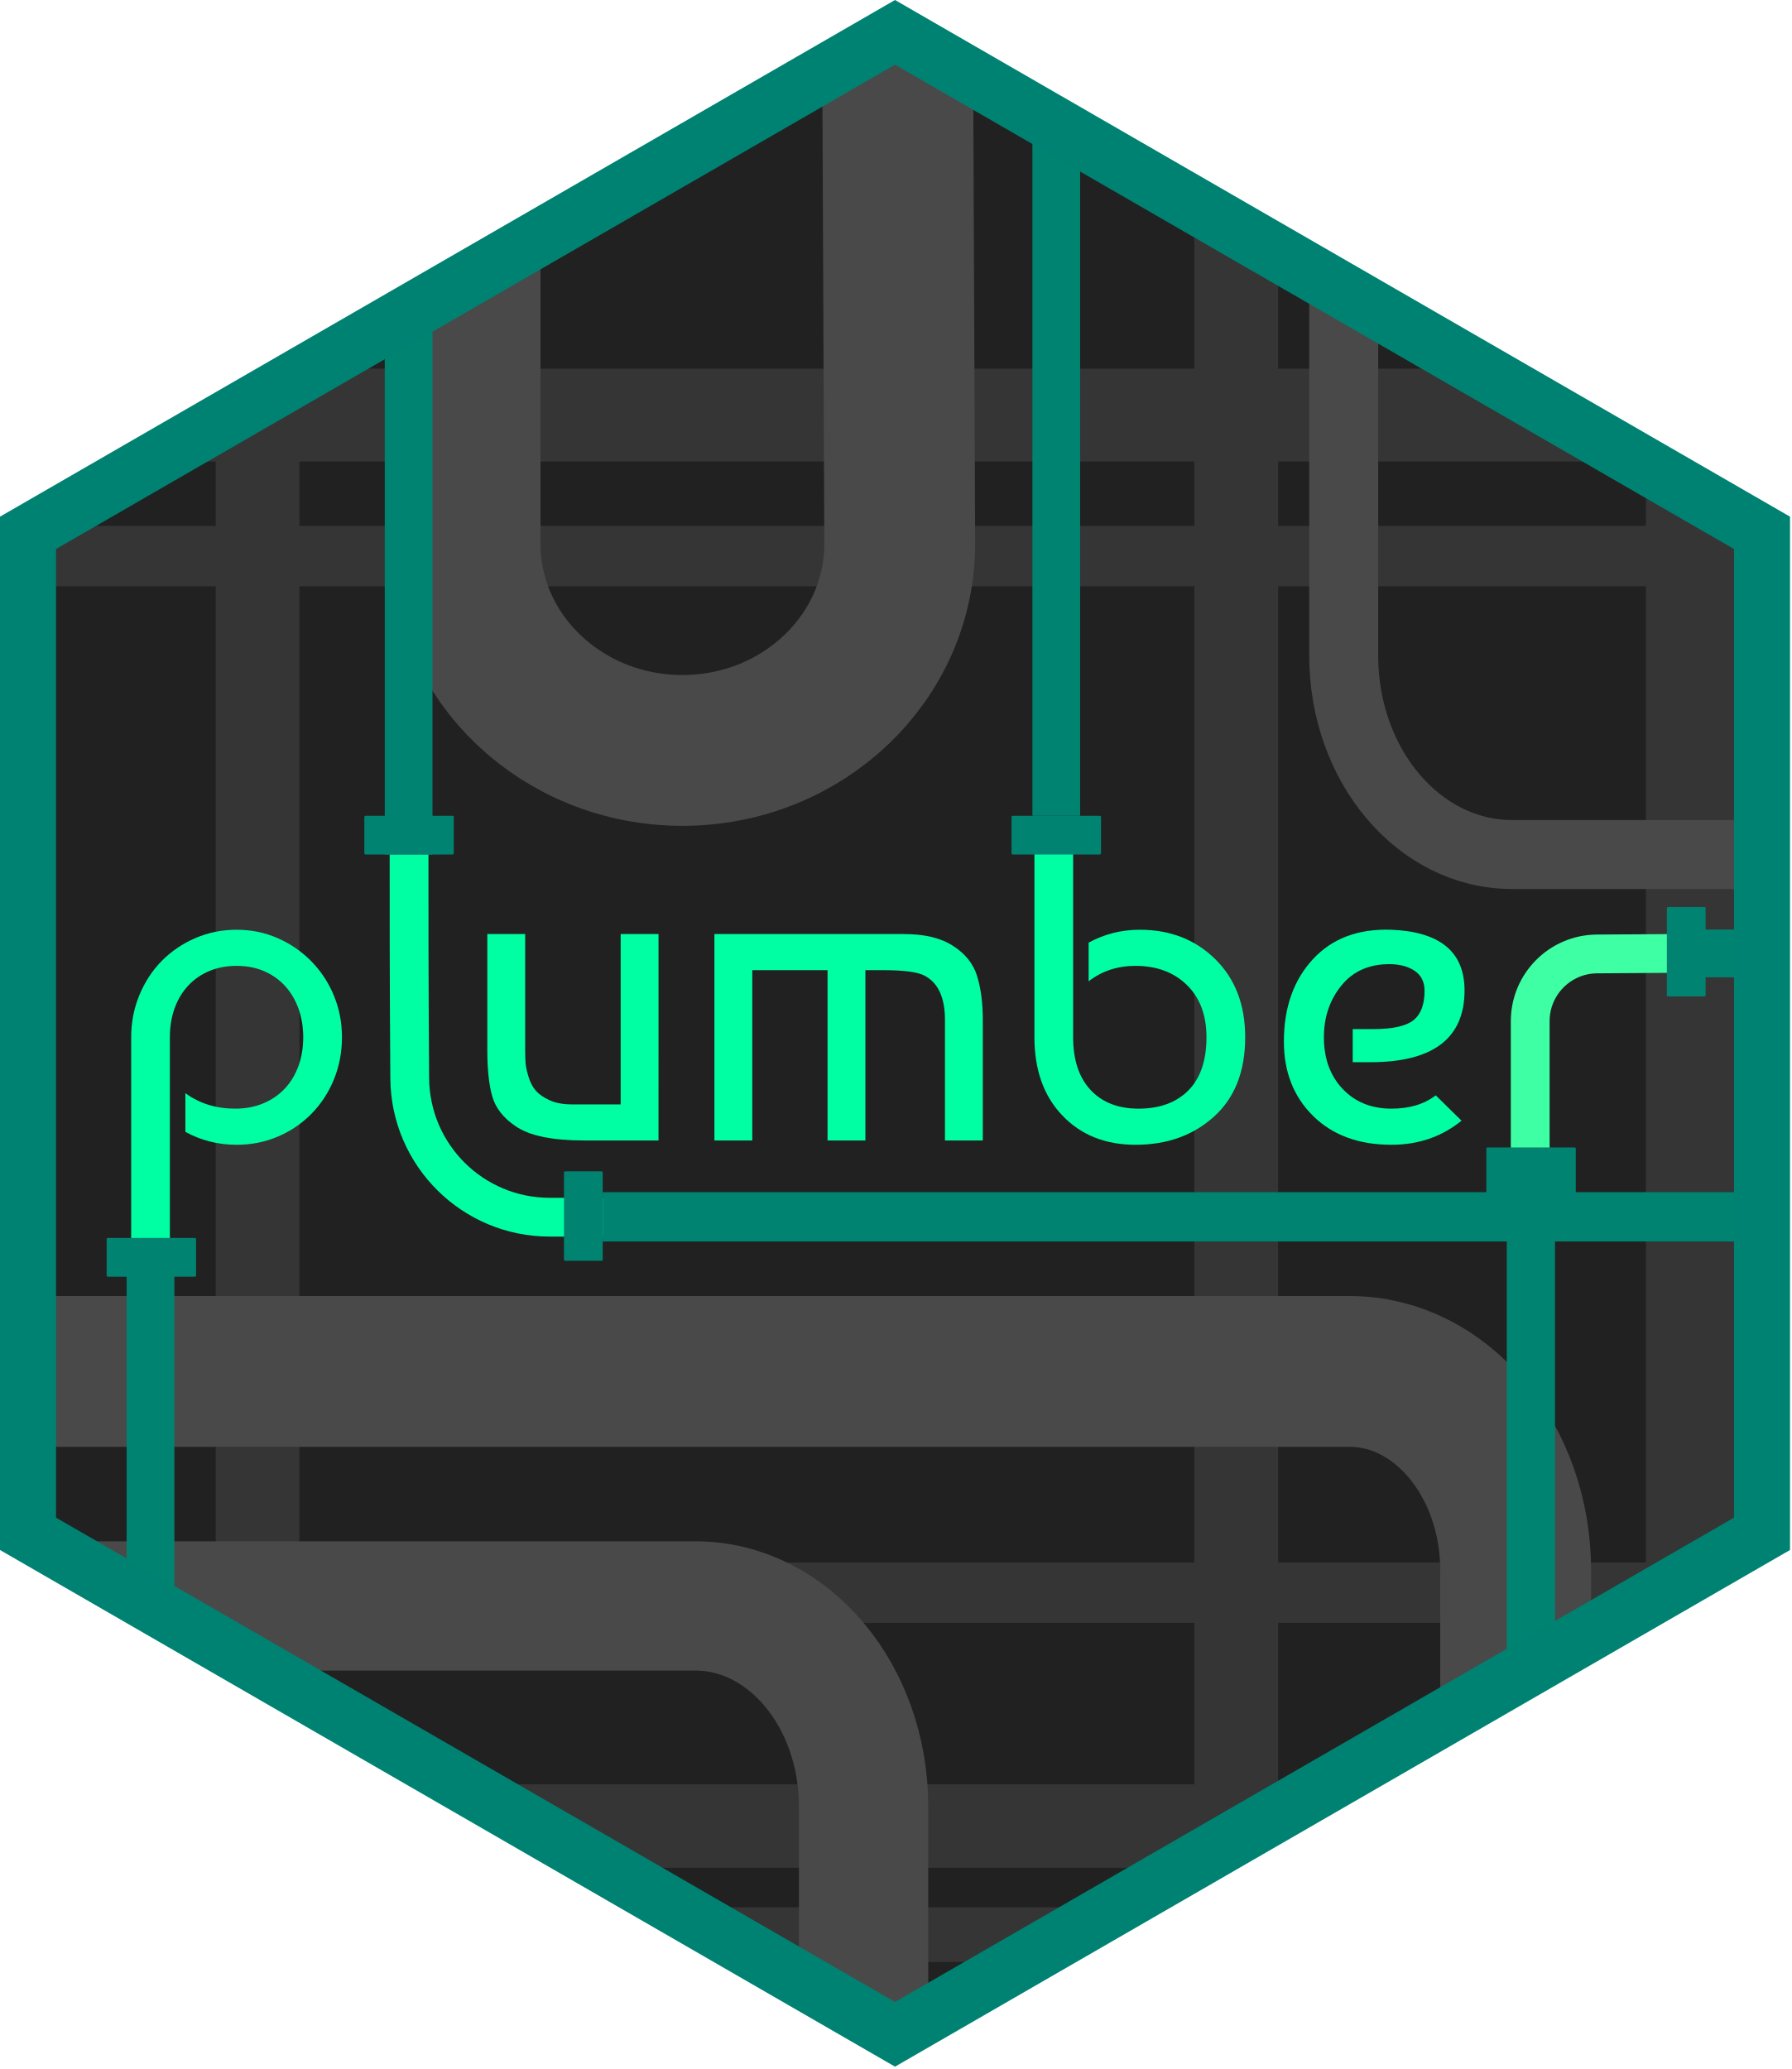
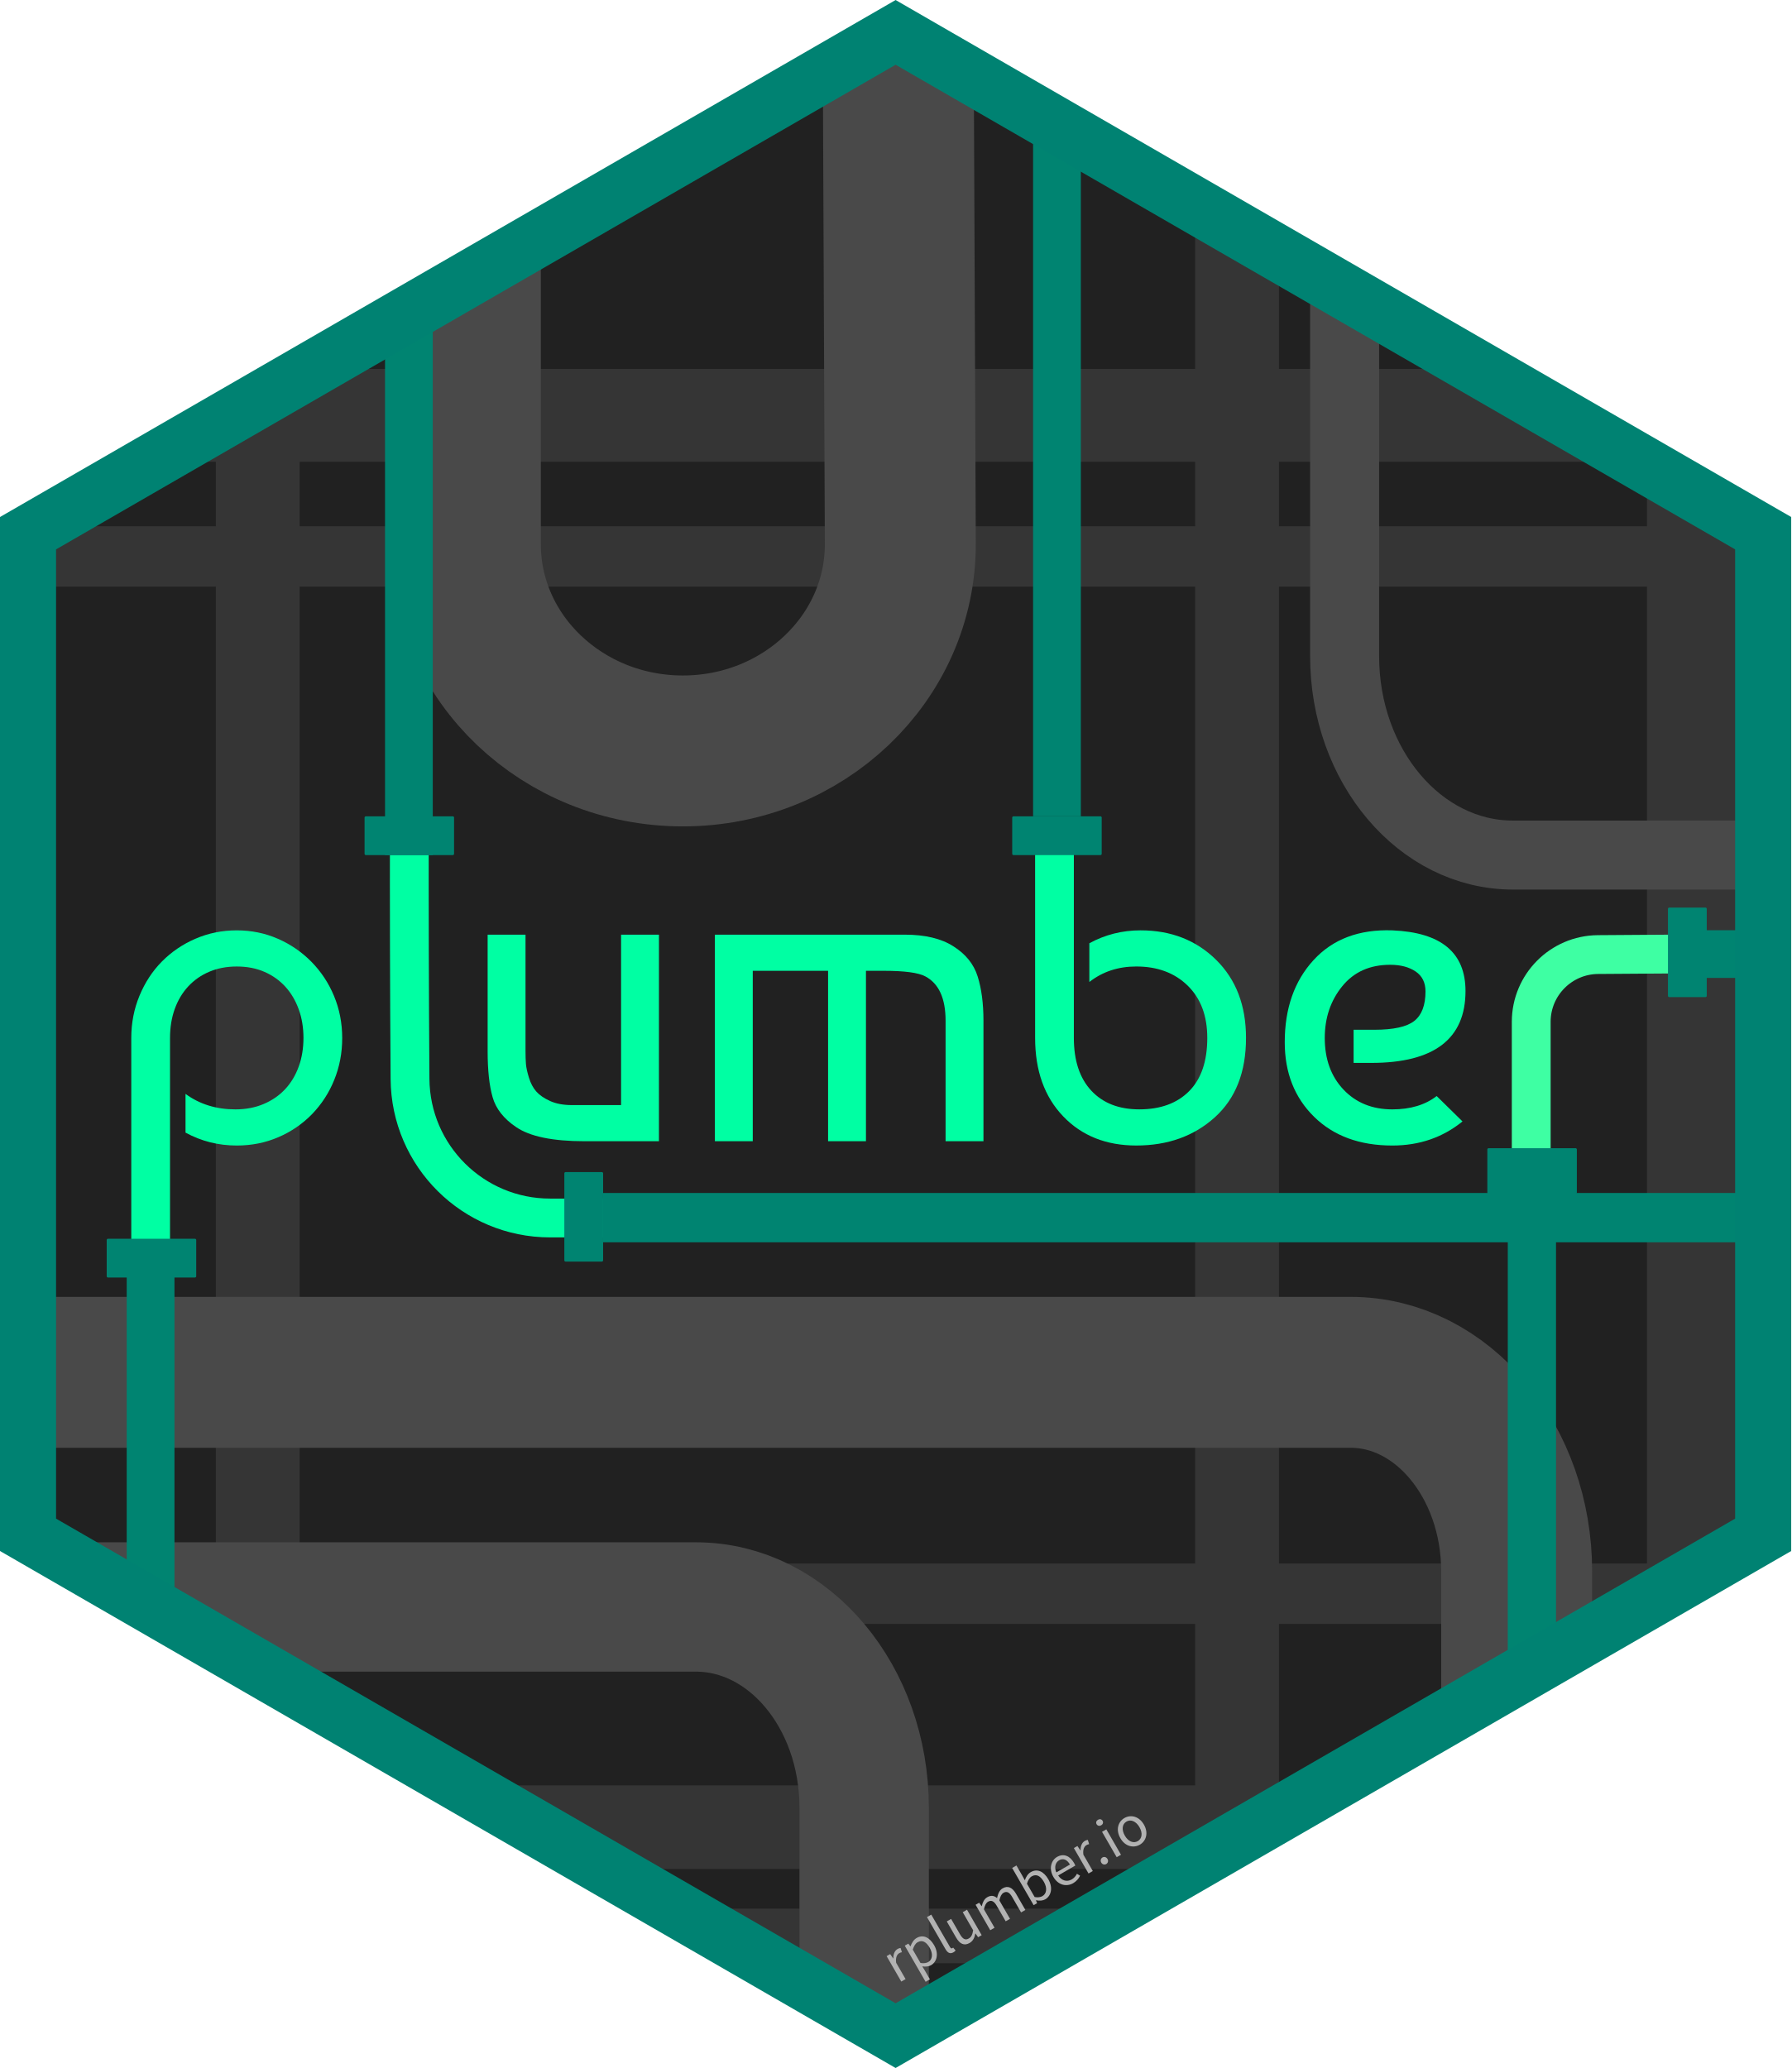
- <svg xmlns="http://www.w3.org/2000/svg" viewBox="4.41 5.435 4157.76 4801.305">
+ <svg xmlns="http://www.w3.org/2000/svg" viewBox="0 0 4153.42 4795.93">
  <defs>
-     <style>.cls-1,.cls-11,.cls-4,.cls-6,.cls-7,.cls-8,.cls-9{fill:none;stroke-miterlimit:10;}.cls-1{stroke:#008272;stroke-width:130px;}.cls-2{clip-path:url(#clip-path);}.cls-3{fill:#212121;}.cls-4{stroke:blue;stroke-width:450px;}.cls-5{fill:#353535;}.cls-6,.cls-7,.cls-8{stroke:#494949;}.cls-6{stroke-width:350px;}.cls-7{stroke-width:300px;}.cls-8{stroke-width:160px;}.cls-9{stroke:#00ffa3;}.cls-11,.cls-9{stroke-width:90px;}.cls-10{fill:#008471;}.cls-11{stroke:#3effa3;}.cls-12{fill:#00ffa3;}</style>
+     <style>.cls-1,.cls-10,.cls-5,.cls-6,.cls-7,.cls-8{fill:none;stroke-miterlimit:10;}.cls-1{stroke:#008272;stroke-width:130px;}.cls-2{clip-path:url(#clip-path);}.cls-3{fill:#212121;}.cls-4{fill:#353535;}.cls-5,.cls-6,.cls-7{stroke:#494949;}.cls-5{stroke-width:350px;}.cls-6{stroke-width:300px;}.cls-7{stroke-width:160px;}.cls-8{stroke:#00ffa3;}.cls-10,.cls-8{stroke-width:90px;}.cls-9{fill:#008471;}.cls-10{stroke:#3effa3;}.cls-11{fill:#00ffa3;}.cls-12{fill:#b2b2b2;}</style>
    <clipPath id="clip-path">
-       <path class="cls-1" d="M4092.76,3564.81V1241.93L2081.09,80.49,1056.93,671.79,69.41,1241.93V3564.81L2081.09,4726.25Z" />
+       <path class="cls-1" d="M4088.35,3559.43V1236.55L2076.68,75.1,1052.52,666.4,65,1236.55V3559.43L2076.68,4720.87Z" />
    </clipPath>
  </defs>
  <g id="Layer_2" data-name="Layer 2">
    <g class="cls-2">
-       <rect class="cls-3" x="1820.26" y="2198.49" width="5000" height="5000" transform="translate(-2241.71 -2295.12)" />
-       <path class="cls-4" d="M-1066.6,1173.89" />
-       <rect class="cls-5" x="1819.8" y="3156.14" width="5000" height="215.38" transform="translate(-2241.71 -2295.12)" />
-       <rect class="cls-5" x="372.81" y="2306.23" width="5000" height="194.29" transform="translate(7517.89 1825.68) translate(-2241.71 -2295.12) rotate(90)" />
-       <rect class="cls-5" x="1517.61" y="2031.96" width="5000" height="388.58" transform="translate(8485.58 503.76) translate(-2241.71 -2295.12) rotate(90)" />
-       <rect class="cls-5" x="1833.75" y="3520.92" width="5000" height="140.13" transform="translate(-2241.71 -2295.12)" />
-       <rect class="cls-5" x="-1897.94" y="2332.29" width="5000" height="194.29" transform="translate(5273.21 4122.49) translate(-2241.71 -2295.12) rotate(90)" />
-       <rect class="cls-5" x="2093.18" y="5926.44" width="5000" height="140.13" transform="translate(-2241.71 -2295.12)" />
-       <rect class="cls-5" x="1203.62" y="6726.76" width="5000" height="126.72" transform="translate(-2241.71 -2295.12)" />
-       <rect class="cls-5" x="1920.61" y="6441.04" width="5000" height="193.84" transform="translate(-2241.71 -2295.12)" />
-       <path class="cls-6" d="M-671.49,3188H3136.26c212.58,0,384.92,206.82,384.92,462V6618.76" />
-       <path class="cls-7" d="M-2241.71,3732.16H1618c215.49,0,390.18,208.39,390.18,465.47V7189" />
-       <path class="cls-6" d="M1083.48-2294.37V1267.36c0,264.83,225.77,479.52,504.28,479.52h0c279.3,0,505.39-215.87,504.27-481.45l-15.09-3559.8" />
-       <path class="cls-8" d="M7372.07,1988.42H3512.35c-215.48,0-390.17-206.57-390.17-461.39V-1438.12" />
-       <path class="cls-9" d="M955.09,170.3c6.93,857-6,1510.79,0,2337.29,1.29,178.47,146.34,322.47,324.82,322.47h2953.8" />
-       <rect class="cls-10" x="2668.07" y="1506.8" width="114.34" height="2644.77" transform="translate(7796.14 2399.06) translate(-2241.71 -2295.12) rotate(90)" />
-       <path class="cls-11" d="M6279.84,2202.15c-914.36,7.39-1671.66,10.12-2570.06,17a156,156,0,0,0-154.85,156V5496.55" />
-       <rect class="cls-10" x="5742.28" y="5018.71" width="111.87" height="1238.07" transform="translate(-2241.71 -2295.12)" />
-       <rect class="cls-10" x="3961.45" y="2118.12" width="110.72" height="199.74" transform="translate(4040.54 8529.91) translate(-2241.71 -2295.12) rotate(-90)" />
-       <rect class="cls-10" x="2539.96" y="5245.69" width="110.72" height="1458.11" transform="translate(-2241.71 -2295.12)" />
-       <rect class="cls-10" x="3138.88" y="2875.89" width="110.72" height="1407.65" transform="translate(-2241.71 -2295.12)" />
-       <rect class="cls-10" x="4641.6" y="2461.68" width="110.72" height="1731.94" transform="translate(-2241.71 -2295.12)" />
+       <rect class="cls-3" x="-425.86" y="-102.01" width="5000" height="5000" />
+       <rect class="cls-4" x="-426.32" y="855.64" width="5000" height="215.38" />
+       <rect class="cls-4" x="368.4" y="2300.84" width="5000" height="194.29" transform="translate(5266.38 -470.41) rotate(90)" />
+       <rect class="cls-4" x="1513.2" y="2026.58" width="5000" height="388.58" transform="translate(6234.07 -1792.34) rotate(90)" />
+       <rect class="cls-4" x="-412.37" y="1220.41" width="5000" height="140.13" />
+       <rect class="cls-4" x="-1902.35" y="2326.9" width="5000" height="194.29" transform="translate(3021.7 1826.4) rotate(90)" />
+       <rect class="cls-4" x="-152.95" y="3625.94" width="5000" height="140.13" />
+       <rect class="cls-4" x="-1042.51" y="4426.26" width="5000" height="126.72" />
+       <rect class="cls-4" x="-325.52" y="4140.54" width="5000" height="193.84" />
+       <path class="cls-5" d="M-675.89,3182.6H3131.85c212.58,0,384.92,206.83,384.92,462V6613.37" />
+       <path class="cls-6" d="M-2246.12,3726.77H1613.59c215.49,0,390.18,208.4,390.18,465.47V7183.6" />
+       <path class="cls-5" d="M1079.07-2299.76V1262c0,264.83,225.77,479.51,504.28,479.51h0c279.3,0,505.4-215.86,504.27-481.45l-15.09-3559.8" />
+       <path class="cls-7" d="M7367.66,1983H3508c-215.49,0-390.18-206.58-390.18-461.39V-1443.5" />
+       <path class="cls-8" d="M950.68,164.91c6.93,857-6,1510.8.05,2337.29,1.29,178.47,146.34,322.47,324.82,322.47H4229.36" />
+       <rect class="cls-9" x="2663.66" y="1501.41" width="114.34" height="2644.77" transform="translate(5544.63 102.96) rotate(90)" />
+       <path class="cls-10" d="M6275.44,2196.76c-914.36,7.4-1671.67,10.13-2570.07,17a156.05,156.05,0,0,0-154.85,156V5491.16" />
+       <rect class="cls-9" x="3496.16" y="2718.21" width="111.87" height="1238.07" />
+       <rect class="cls-9" x="3957.04" y="2112.73" width="110.72" height="199.74" transform="translate(1799.8 6225) rotate(-90)" />
+       <rect class="cls-9" x="293.83" y="2945.19" width="110.72" height="1458.11" />
+       <rect class="cls-9" x="892.76" y="575.38" width="110.72" height="1407.65" />
+       <rect class="cls-9" x="2395.48" y="161.18" width="110.72" height="1731.94" />
    </g>
-     <path class="cls-1" d="M4092.76,3564.81V1241.93L2081.09,80.49,1056.93,671.79,69.41,1241.93V3564.81L2081.09,4726.25Z" />
-     <path class="cls-12" d="M308.8,2879.56V2412.5q0-51.89,19-97.81t51.89-79.34a244.57,244.57,0,0,1,77.85-52.89Q502.41,2163,553.31,2163t95.31,19.46a247,247,0,0,1,130.23,132.73q19,45.43,19,97.31t-18.47,97.3A245.27,245.27,0,0,1,728,2589.14a240.52,240.52,0,0,1-77.85,53.4Q605.2,2662,553.31,2662q-63.88,0-118.77-29.94v-89.82q48.9,35.93,115.77,35.93,35.93,0,65.37-12.48a143.93,143.93,0,0,0,49.9-34.43Q686,2509.32,697,2478.87t11-66.37q0-35.92-11-66.37t-30.94-52.39a141.53,141.53,0,0,0-48.4-34.44q-28.44-12.47-64.37-12.47-34.95,0-63.38,12a140.47,140.47,0,0,0-48.9,33.93q-20.46,22-31.44,52.39t-11,67.37v467.06Z" />
-     <path class="cls-12" d="M1532.32,2652H1359.66q-110.78,0-158.68-32.94-42.92-28.93-54.39-69.36t-11.48-106.28V2173h87.83v269.46q0,18,1,30.44t7,31.93q6,19.47,17,31.94t31.93,22q21,9.49,50.9,9.48h113.77V2173h87.83Z" />
-     <path class="cls-12" d="M1662.05,2173h440.12q70.85,0,112.77,26.94,42.9,27,56.39,69.86t13.47,102.8V2652H2197V2372.58q0-77.85-46.91-102.8-23.94-13-96.8-13h-40.92V2652h-87.82V2256.81H1749.88V2652h-87.83Z" />
-     <path class="cls-12" d="M2404.56,1953.42h89.82V2412.5q0,78.84,40.42,122.25t111.27,43.42q73.84,0,115.77-42.42t41.92-123.25q0-76.85-45.41-121.26t-119.26-44.41q-62.88,0-108.79,35.93v-89.82q54.88-29.94,118.77-29.94,105.76,0,175.15,68.36t69.36,181.14q0,118.77-72.36,184.13T2639.09,2662q-104.79,0-169.66-67.87t-64.87-181.63Z" />
-     <path class="cls-12" d="M3232.88,2163q169.65,7,169.66,140.72,0,166.68-218.56,166.66h-40.92v-76.84H3191q66.84,0,92.81-20.46t25.95-68.37q0-30.91-23-46.4t-58.88-15.47q-70.87,0-111.27,49.9T3076.2,2412.5q0,73.86,43.41,119.76t113.27,45.91q62.88,0,102.8-30.94l59.88,58.88Q3326.7,2662,3232.88,2662q-113.76,0-181.63-66.87t-67.87-172.65q0-117.75,66.87-190.62T3232.88,2163Z" />
-     <rect class="cls-10" x="3091.46" y="4193.62" width="207.56" height="89.92" rx="2.93" transform="translate(-2241.71 -2295.12)" />
-     <rect class="cls-10" x="1254.12" y="2782.41" width="207.56" height="89.92" rx="2.93" transform="translate(6426.98 3764.59) translate(-2241.71 -2295.12) rotate(90)" />
-     <rect class="cls-10" x="5694.86" y="4963.28" width="207.56" height="105.83" rx="2.93" transform="translate(-2241.71 -2295.12)" />
-     <rect class="cls-10" x="3813.16" y="2169.03" width="207.56" height="89.92" rx="2.93" transform="translate(8372.64 592.16) translate(-2241.71 -2295.12) rotate(90)" />
-     <rect class="cls-10" x="251.82" y="2878.19" width="207.56" height="89.92" rx="2.93" transform="translate(2952.91 8141.42) translate(-2241.71 -2295.12) rotate(180)" />
-     <rect class="cls-10" x="4593.18" y="4193.62" width="207.56" height="89.92" rx="2.93" transform="translate(-2241.71 -2295.12)" />
+     <path class="cls-1" d="M4088.35,3559.43V1236.55L2076.68,75.1,1052.52,666.4,65,1236.55V3559.43L2076.68,4720.87Z" />
+     <path class="cls-11" d="M304.39,2874.18V2407.11q0-51.87,19-97.8t51.9-79.34a244.44,244.44,0,0,1,77.84-52.9q44.91-19.46,95.81-19.46t95.31,19.46a247.08,247.08,0,0,1,130.24,132.74q18.94,45.42,19,97.3T775,2504.42a245.4,245.4,0,0,1-51.4,79.34,240.49,240.49,0,0,1-77.85,53.39q-44.91,19.47-96.8,19.46-63.88,0-118.76-29.94v-89.82q48.89,35.93,115.76,35.93,35.94,0,65.37-12.47t49.9-34.43q20.45-21.95,31.44-52.4t11-66.37q0-35.93-11-66.36t-30.94-52.4a141.41,141.41,0,0,0-48.4-34.43q-28.44-12.47-64.37-12.48-34.95,0-63.37,12a140.55,140.55,0,0,0-48.91,33.93q-20.46,22-31.43,52.4t-11,67.36v467.07Z" />
+     <path class="cls-11" d="M1527.91,2646.63H1355.25q-110.77,0-158.68-32.93-42.91-28.93-54.39-69.36t-11.48-106.29V2167.59h87.83v269.46q0,18,1,30.44t7,31.94q6,19.46,17,31.93t31.93,22q21,9.49,50.9,9.48h113.77V2167.59h87.83Z" />
+     <path class="cls-11" d="M1657.64,2167.59h440.12q70.84,0,112.78,26.95,42.89,26.94,56.38,69.86t13.48,102.79v279.44h-87.83V2367.19q0-77.83-46.9-102.79-24-13-96.81-13h-40.92v395.21h-87.82V2251.42H1745.47v395.21h-87.83Z" />
+     <path class="cls-11" d="M2400.15,1948H2490v459.08q0,78.85,40.42,122.26t111.27,43.41q73.85,0,115.77-42.41t41.92-123.26q0-76.83-45.41-121.25t-119.26-44.42q-62.88,0-108.78,35.93v-89.82q54.87-29.94,118.76-29.94,105.77,0,175.15,68.37t69.36,181.13q0,118.79-72.36,184.13t-182.13,65.37q-104.79,0-169.66-67.86t-64.87-181.64Z" />
+     <path class="cls-11" d="M3228.47,2157.61q169.67,7,169.66,140.72,0,166.68-218.56,166.67h-40.92v-76.85h47.91q66.86,0,92.81-20.46t26-68.36q0-30.93-23-46.41t-58.89-15.47q-70.86,0-111.27,49.9t-40.42,119.76q0,73.88,43.41,119.76t113.27,45.91q62.88,0,102.8-30.94l59.88,58.88q-68.87,55.91-162.68,55.89-113.76,0-181.63-66.86T2979,2417.09q0-117.75,66.87-190.62T3228.47,2157.61Z" />
+     <rect class="cls-9" x="845.33" y="1893.12" width="207.56" height="89.92" rx="2.93" />
+     <rect class="cls-9" x="1249.71" y="2777.03" width="207.56" height="89.92" rx="2.93" transform="translate(4175.48 1468.5) rotate(90)" />
+     <rect class="cls-9" x="3448.74" y="2662.78" width="207.56" height="105.83" rx="2.93" />
+     <rect class="cls-9" x="3808.75" y="2163.64" width="207.56" height="89.92" rx="2.93" transform="translate(6121.14 -1703.93) rotate(90)" />
+     <rect class="cls-9" x="247.41" y="2872.81" width="207.56" height="89.92" rx="2.93" transform="translate(702.38 5835.53) rotate(180)" />
+     <rect class="cls-9" x="2347.05" y="1893.12" width="207.56" height="89.92" rx="2.93" />
+   </g>
+   <g id="Layer_5" data-name="Layer 5">
+     <path class="cls-12" d="M2055.84,4536.53l8.25-4.76,7,10.18.36-.21c-.26-9.71,3.07-17.94,9.74-21.79a16.93,16.93,0,0,1,7-2.43l3.1,9.85a19.15,19.15,0,0,0-6.26,2.32c-5,2.88-8.82,10-7.08,22.2l21.85,37.85-9.94,5.74Z" />
+     <path class="cls-12" d="M2097.93,4512.23l8.25-4.76,4.77,6.3.36-.21c2.75-7.57,7.13-15.11,14-19.1,15.16-8.75,30.08-1.68,40.66,16.63,11.55,20,6.34,38.72-7.13,46.49-5.46,3.15-12.39,3.75-20.29,2.66l6.19,10.17,11.48,19.89-9.94,5.74Zm57.77,4.82c-7.5-13-16.91-19.19-28.06-12.75-5,2.87-8.34,8.53-11.15,17.11l17.86,30.93c7.92,1.4,14.12.09,18-2.15C2162.06,4544.59,2164.1,4531.6,2155.7,4517.05Z" />
+     <path class="cls-12" d="M2192.42,4520.43l-43-74.48,9.95-5.74,43.41,75.2c1.83,3.16,3.86,3.6,5.32,2.76a9.83,9.83,0,0,0,2-1.5l5.67,6.75a15.47,15.47,0,0,1-5.14,4.26C2203.15,4532,2197.39,4529,2192.42,4520.43Z" />
+     <path class="cls-12" d="M2216.9,4493.36,2195.33,4456l10.06-5.81,20.8,36c6.38,11,12.38,13.88,20.14,9.4,6.07-3.51,8.56-9,10.15-19.12l-24.16-41.85,9.95-5.74,34,59-8.25,4.76-6.17-8.73-.36.21c-1.75,9.58-5.12,17.19-13.25,21.88C2235.78,4513.18,2225.58,4508.4,2216.9,4493.36Z" />
+     <path class="cls-12" d="M2262.16,4417.41l8.25-4.76,5.75,8,.36-.21c1.88-8.52,5.54-16.46,12.58-20.52,9-5.18,16.27-3.74,22.76,1.9,2.34-10.25,5.74-18.36,12.9-22.49,12.13-7,22.57-2.36,31.25,12.68l21.57,37.36-9.94,5.74-20.8-36c-6.38-11-12.62-13.74-20-9.47-4.61,2.67-7.59,8.43-9.55,17.64l24.65,42.7-10,5.74-20.79-36c-6.38-11-12.62-13.74-20.14-9.4-4.37,2.52-7.59,8.43-9.55,17.64l24.65,42.7-9.95,5.74Z" />
+     <path class="cls-12" d="M2402.46,4406.92l-.36.21,2.65,6.56-8,4.62L2346.89,4332l9.94-5.75,13.59,23.53,5.92,10.82c2.6-7.81,7.12-15.11,13.67-18.89,15.29-8.83,30.2-1.75,40.71,16.44,11.62,20.13,6.41,38.83-7,46.61C2418.21,4407.86,2410.41,4408.64,2402.46,4406.92Zm18-42.75c-7.49-13-16.9-19.19-28.06-12.74-5,2.87-8.58,8.67-11.15,17.11l17.86,30.92c7.81,1.48,14.12.1,18-2.14C2426.84,4391.72,2428.88,4378.73,2420.48,4364.17Z" />
+     <path class="cls-12" d="M2442.51,4352.75c-11.14-19.29-5-38.55,8.51-46.32,15-8.68,29.77-2.79,39.5,14.07a45.14,45.14,0,0,1,2.93,5.91l-39.79,23c7.94,12.07,20.21,15.67,31.49,9.16a30.78,30.78,0,0,0,12-13.09l7.3,4.52a40.5,40.5,0,0,1-15.9,17.27C2472.79,4376.34,2453.64,4372,2442.51,4352.75Zm38.44-28.66c-6.87-11.89-15.91-15.24-25.13-9.91-8.25,4.76-11.92,15.77-6.41,28.11Z" />
+     <path class="cls-12" d="M2490,4285.9l8.25-4.76,7,10.18.36-.21c-.27-9.71,3.07-17.94,9.74-21.79a16.88,16.88,0,0,1,7-2.43l3.1,9.85a19.15,19.15,0,0,0-6.26,2.32c-5,2.87-8.82,9.94-7.08,22.2l21.85,37.84-9.95,5.75Z" />
+     <path class="cls-12" d="M2553.59,4319.66c-2.66-4.6-1.2-9.65,2.8-12s9-1,11.64,3.63a8.34,8.34,0,1,1-14.44,8.33Z" />
+     <path class="cls-12" d="M2542.79,4230.65c-2.24-3.89-.68-8.18,3.2-10.42s8.39-1.45,10.63,2.43.68,8.18-3.2,10.42S2545,4234.41,2542.79,4230.65Zm12.54,17.5,9.94-5.74,34,58.95-9.95,5.74Z" />
+     <path class="cls-12" d="M2597.88,4263c-11.41-19.77-5.07-38.47,9.37-46.8s33.8-4.48,45.21,15.29c11.28,19.53,4.94,38.23-9.5,46.57S2609.16,4282.57,2597.88,4263Zm44.28-25.56c-7.85-13.58-20-18.88-30.15-13s-11.66,19-3.82,32.61,19.94,18.57,30,12.76S2649.93,4251,2642.16,4237.48Z" />
  </g>
</svg>
